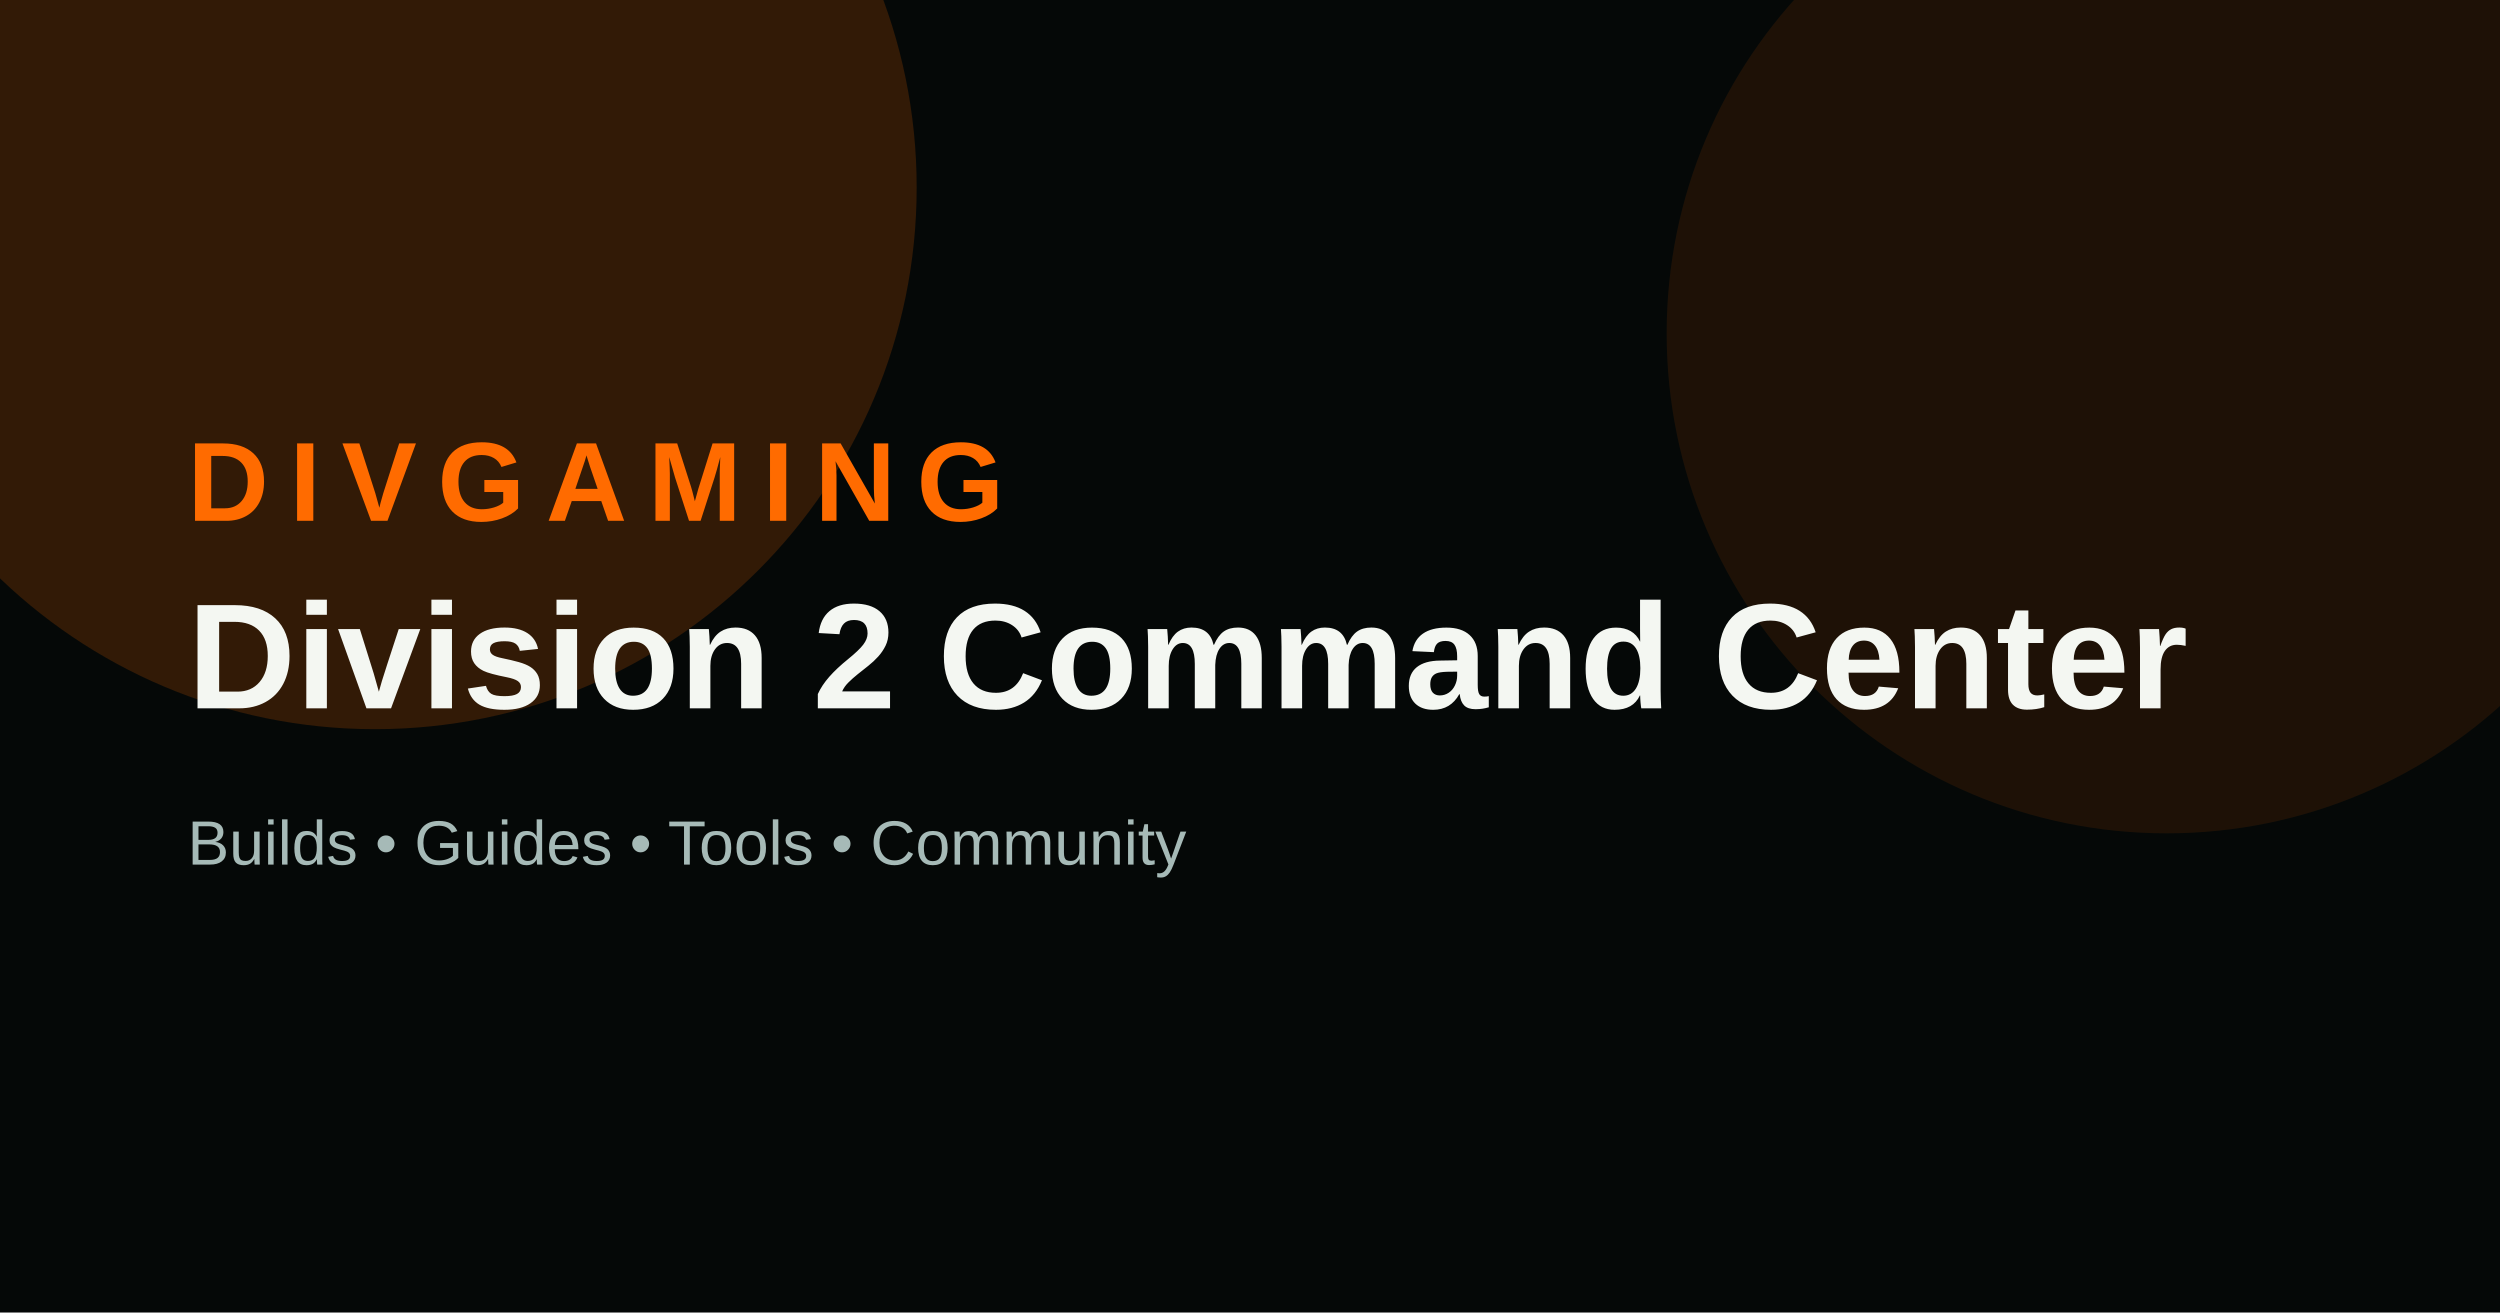
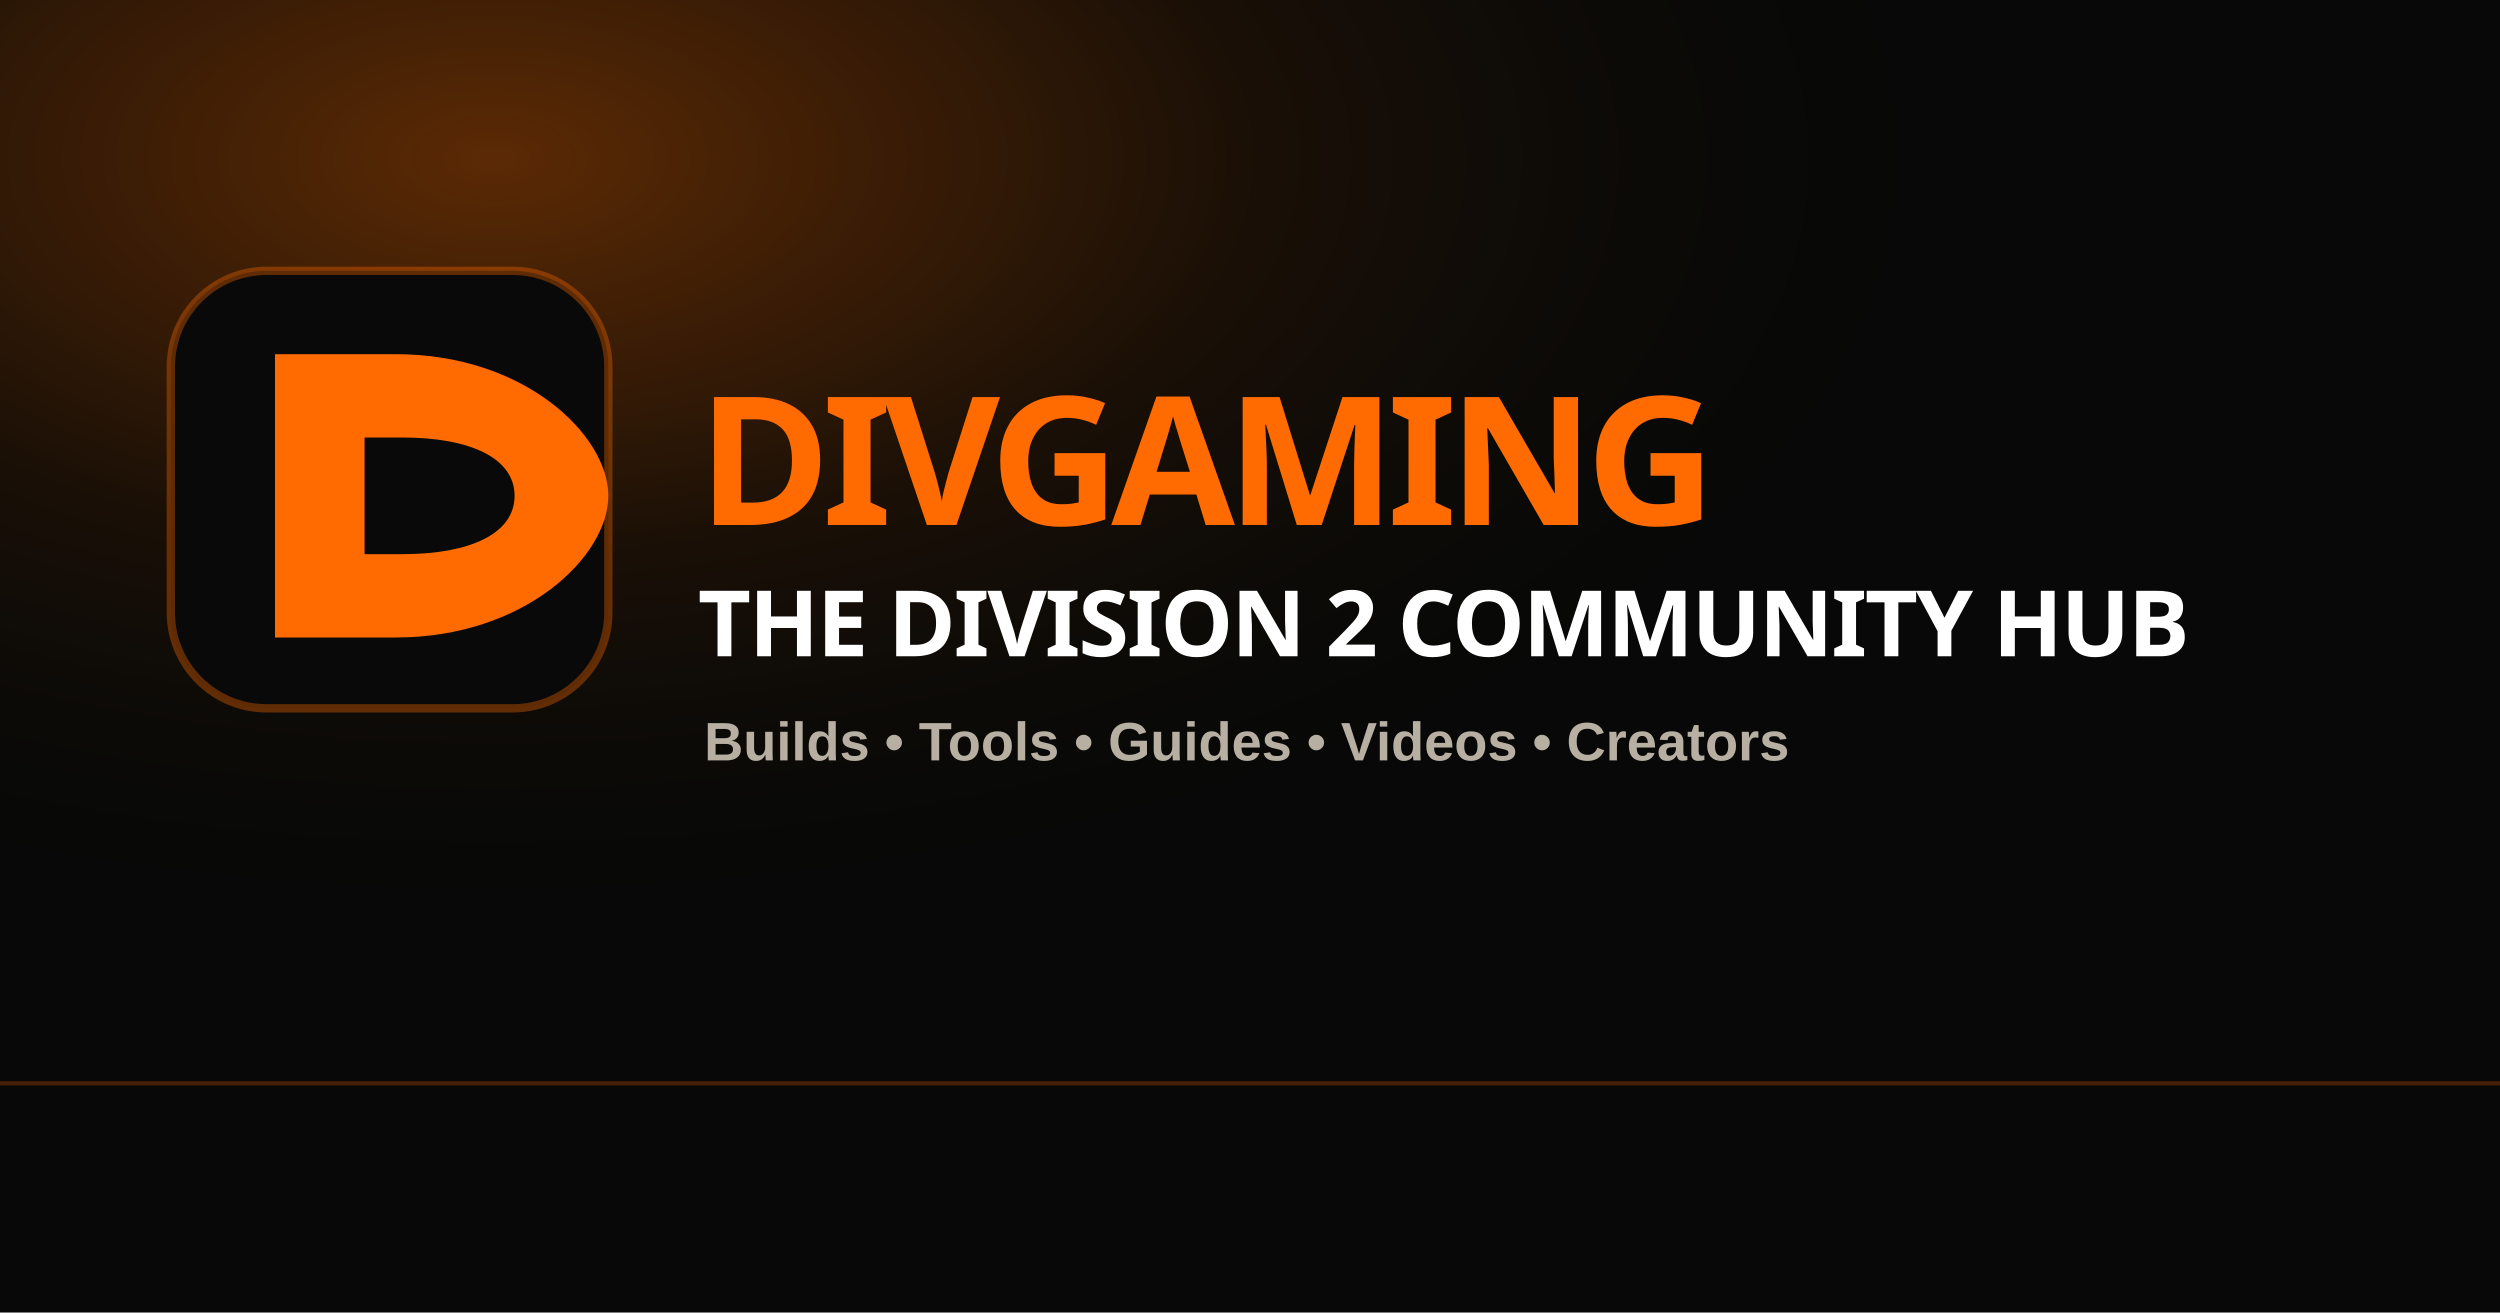
- <svg xmlns="http://www.w3.org/2000/svg" width="1200" height="630" viewBox="0 0 1200 630">
-   <rect width="1200" height="630" fill="#050807" />
-   <circle cx="180" cy="90" r="260" fill="#ff6b00" opacity=".18" />
-   <circle cx="1040" cy="160" r="240" fill="#ff6b00" opacity=".10" />
-   <text x="90" y="250" fill="#ff6b00" font-family="Arial, Helvetica, sans-serif" font-size="54" font-weight="900" letter-spacing="10">DIVGAMING</text>
-   <text x="90" y="340" fill="#f4f7f2" font-family="Arial, Helvetica, sans-serif" font-size="72" font-weight="900">Division 2 Command Center</text>
-   <text x="90" y="415" fill="#d9f2ee" opacity=".76" font-family="Arial, Helvetica, sans-serif" font-size="30">Builds • Guides • Tools • Community</text>
+ <svg xmlns="http://www.w3.org/2000/svg" viewBox="0 0 1200 630" role="img" aria-label="DivGaming">
+   <defs>
+     <radialGradient id="bg1" cx="20%" cy="12%" r="60%">
+       <stop offset="0" stop-color="#ff6b00" stop-opacity=".34" />
+       <stop offset=".5" stop-color="#ff6b00" stop-opacity=".08" />
+       <stop offset="1" stop-color="#070807" stop-opacity="0" />
+     </radialGradient>
+     <linearGradient id="dvg" x1="130" y1="120" x2="360" y2="420">
+       <stop offset="0" stop-color="#ff6b00" />
+       <stop offset=".42" stop-color="#ffd39b" />
+       <stop offset=".72" stop-color="#ff7a00" />
+       <stop offset="1" stop-color="#b83a00" />
+     </linearGradient>
+   </defs>
+   <rect width="1200" height="630" fill="#070807" />
+   <rect width="1200" height="630" fill="url(#bg1)" />
+   <path d="M0 520h1200" stroke="#ff6b00" stroke-opacity=".25" stroke-width="2" />
+   <g opacity=".16">
+     <path d="M0 80h1200M0 160h1200M0 240h1200M0 320h1200M0 400h1200M0 480h1200" />
+     <path d="M80 0v630M160 0v630M240 0v630M320 0v630M400 0v630M480 0v630M560 0v630M640 0v630M720 0v630M800 0v630M880 0v630M960 0v630M1040 0v630M1120 0v630" />
+   </g>
+   <rect x="82" y="130" width="210" height="210" rx="46" fill="#080908" stroke="#ff6b00" stroke-opacity=".35" stroke-width="4" />
+   <path d="M132 170h58c62 0 102 39 102 68s-40 68-102 68h-58V170Zm43 40v56h18c33 0 54-10 54-28s-21-28-54-28h-18Z" fill="url(#dvg)" />
+   <text x="335" y="252" fill="#ff6b00" font-family="Arial Black, Impact, sans-serif" font-size="86" font-weight="900" letter-spacing="-4">DIVGAMING</text>
+   <text x="335" y="315" fill="#fff" font-family="Arial Black, Impact, sans-serif" font-size="44" font-weight="900" letter-spacing="-1">THE DIVISION 2 COMMUNITY HUB</text>
+   <text x="338" y="365" fill="#b8afa3" font-family="Arial, sans-serif" font-size="26" font-weight="700">Builds • Tools • Guides • Videos • Creators</text>
</svg>
